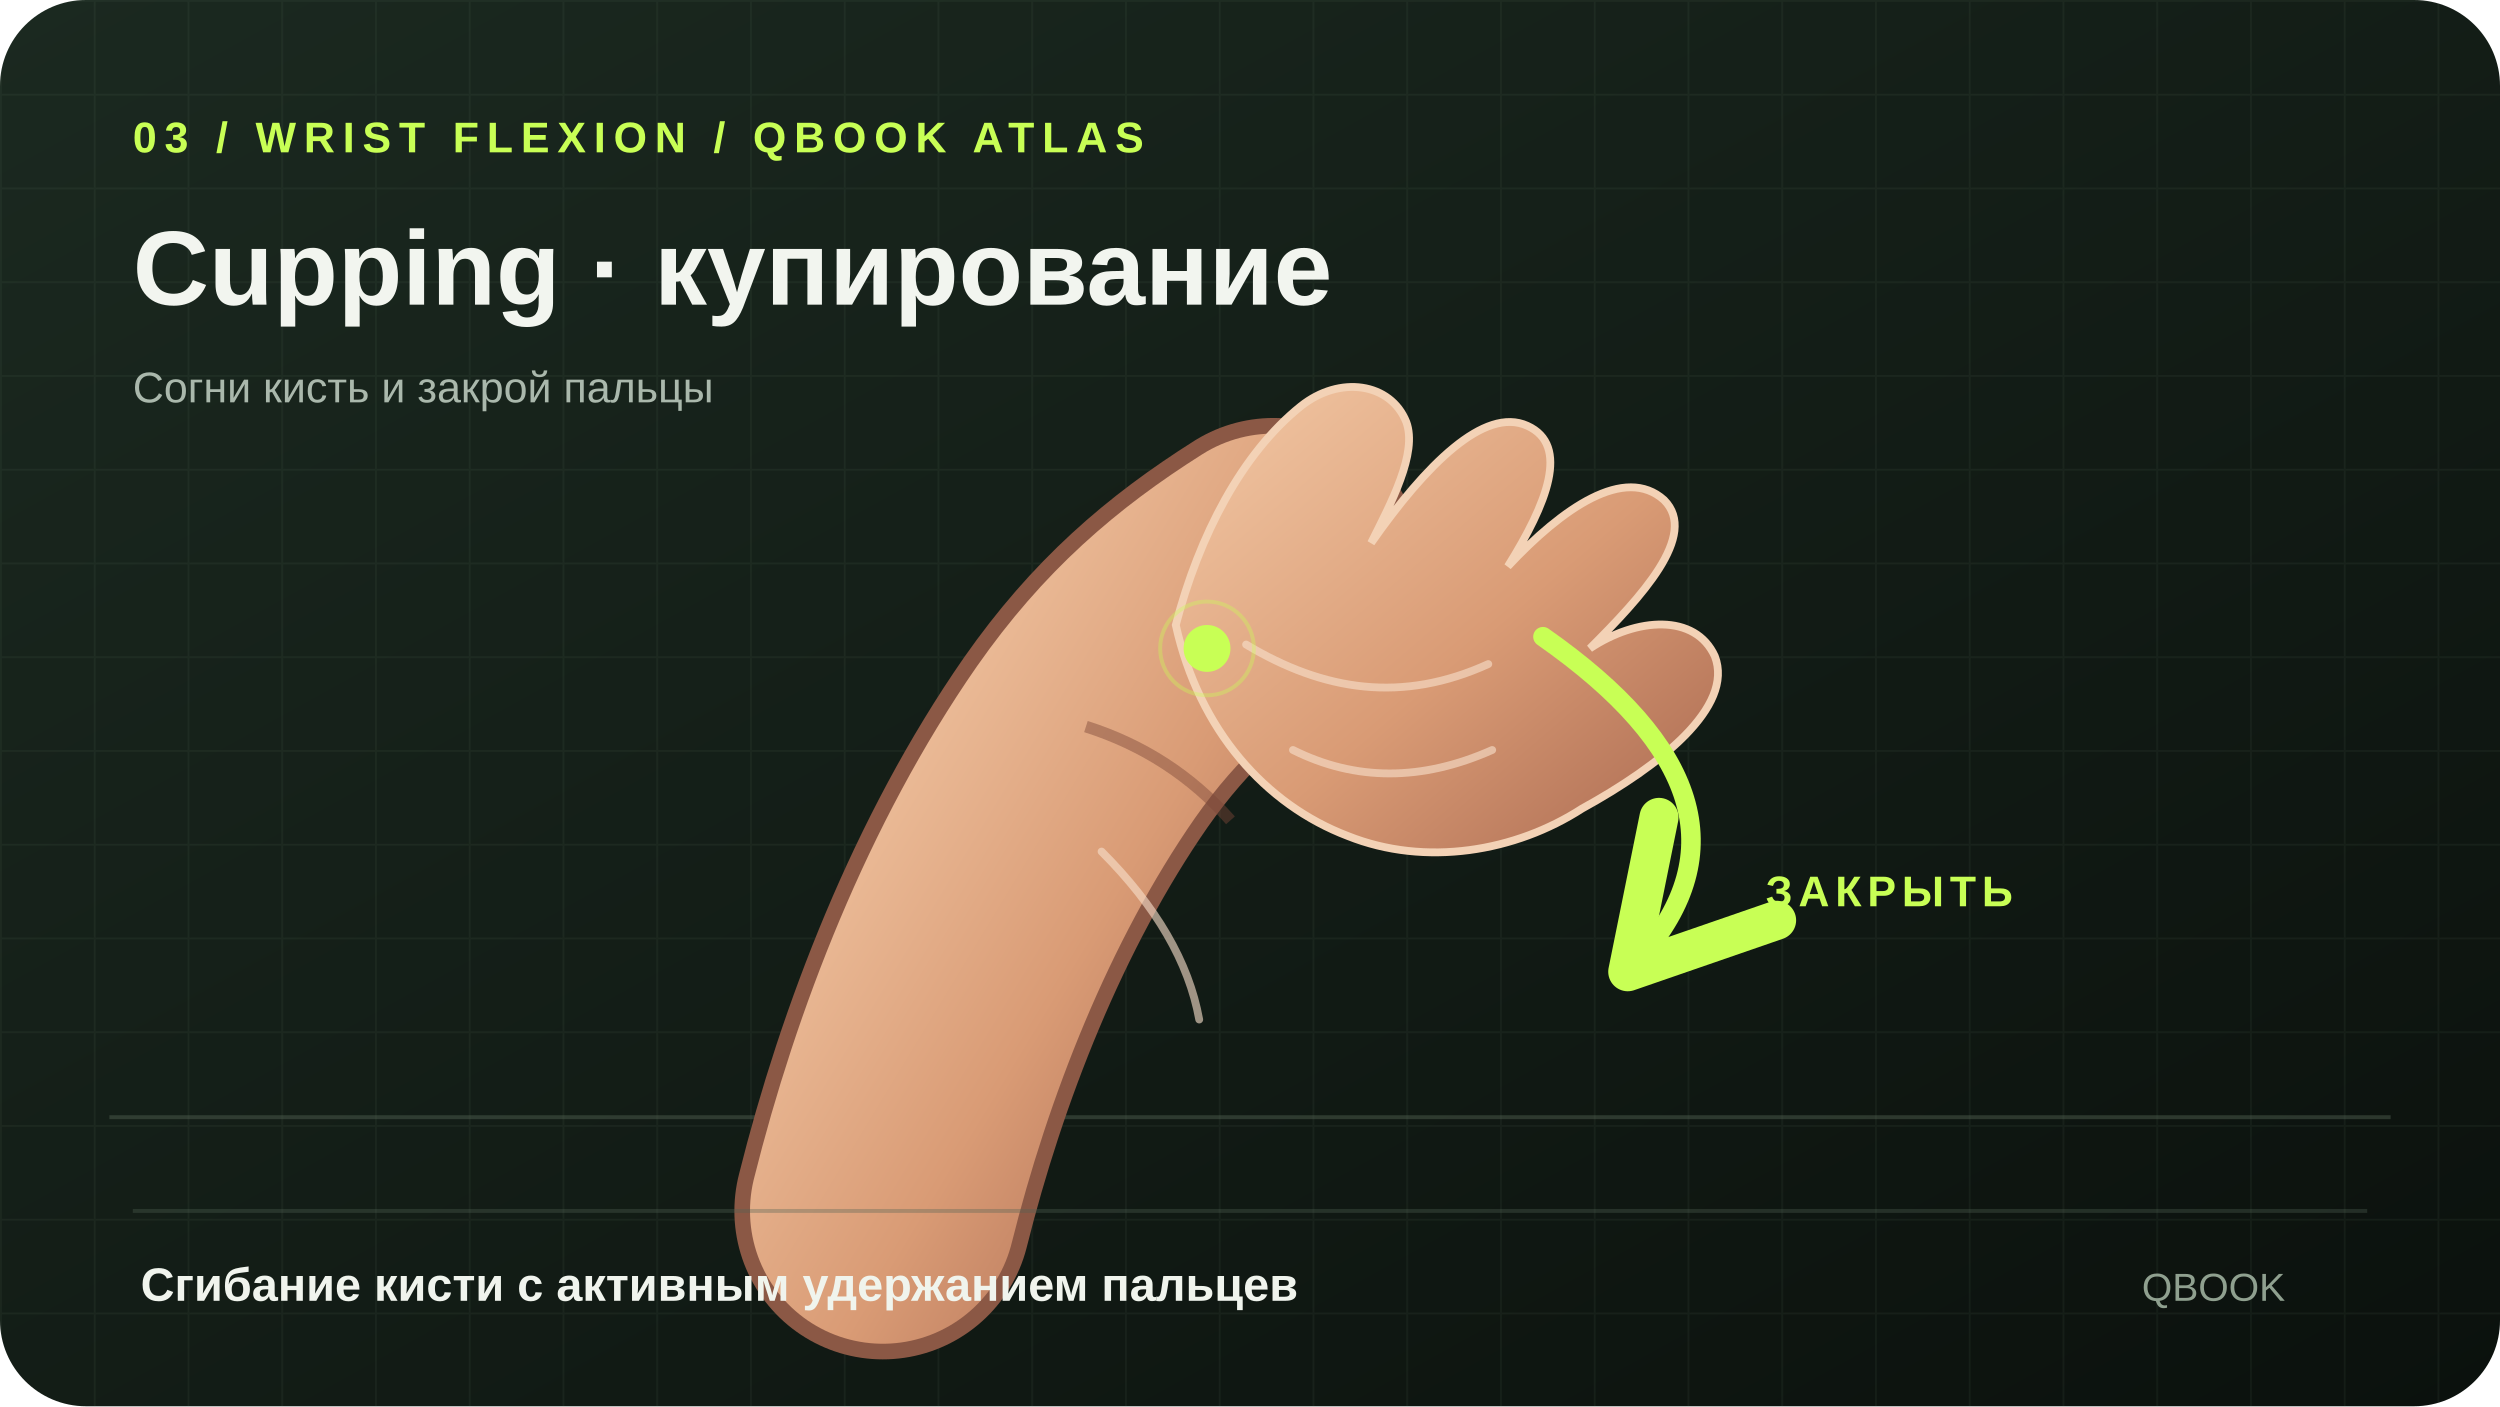
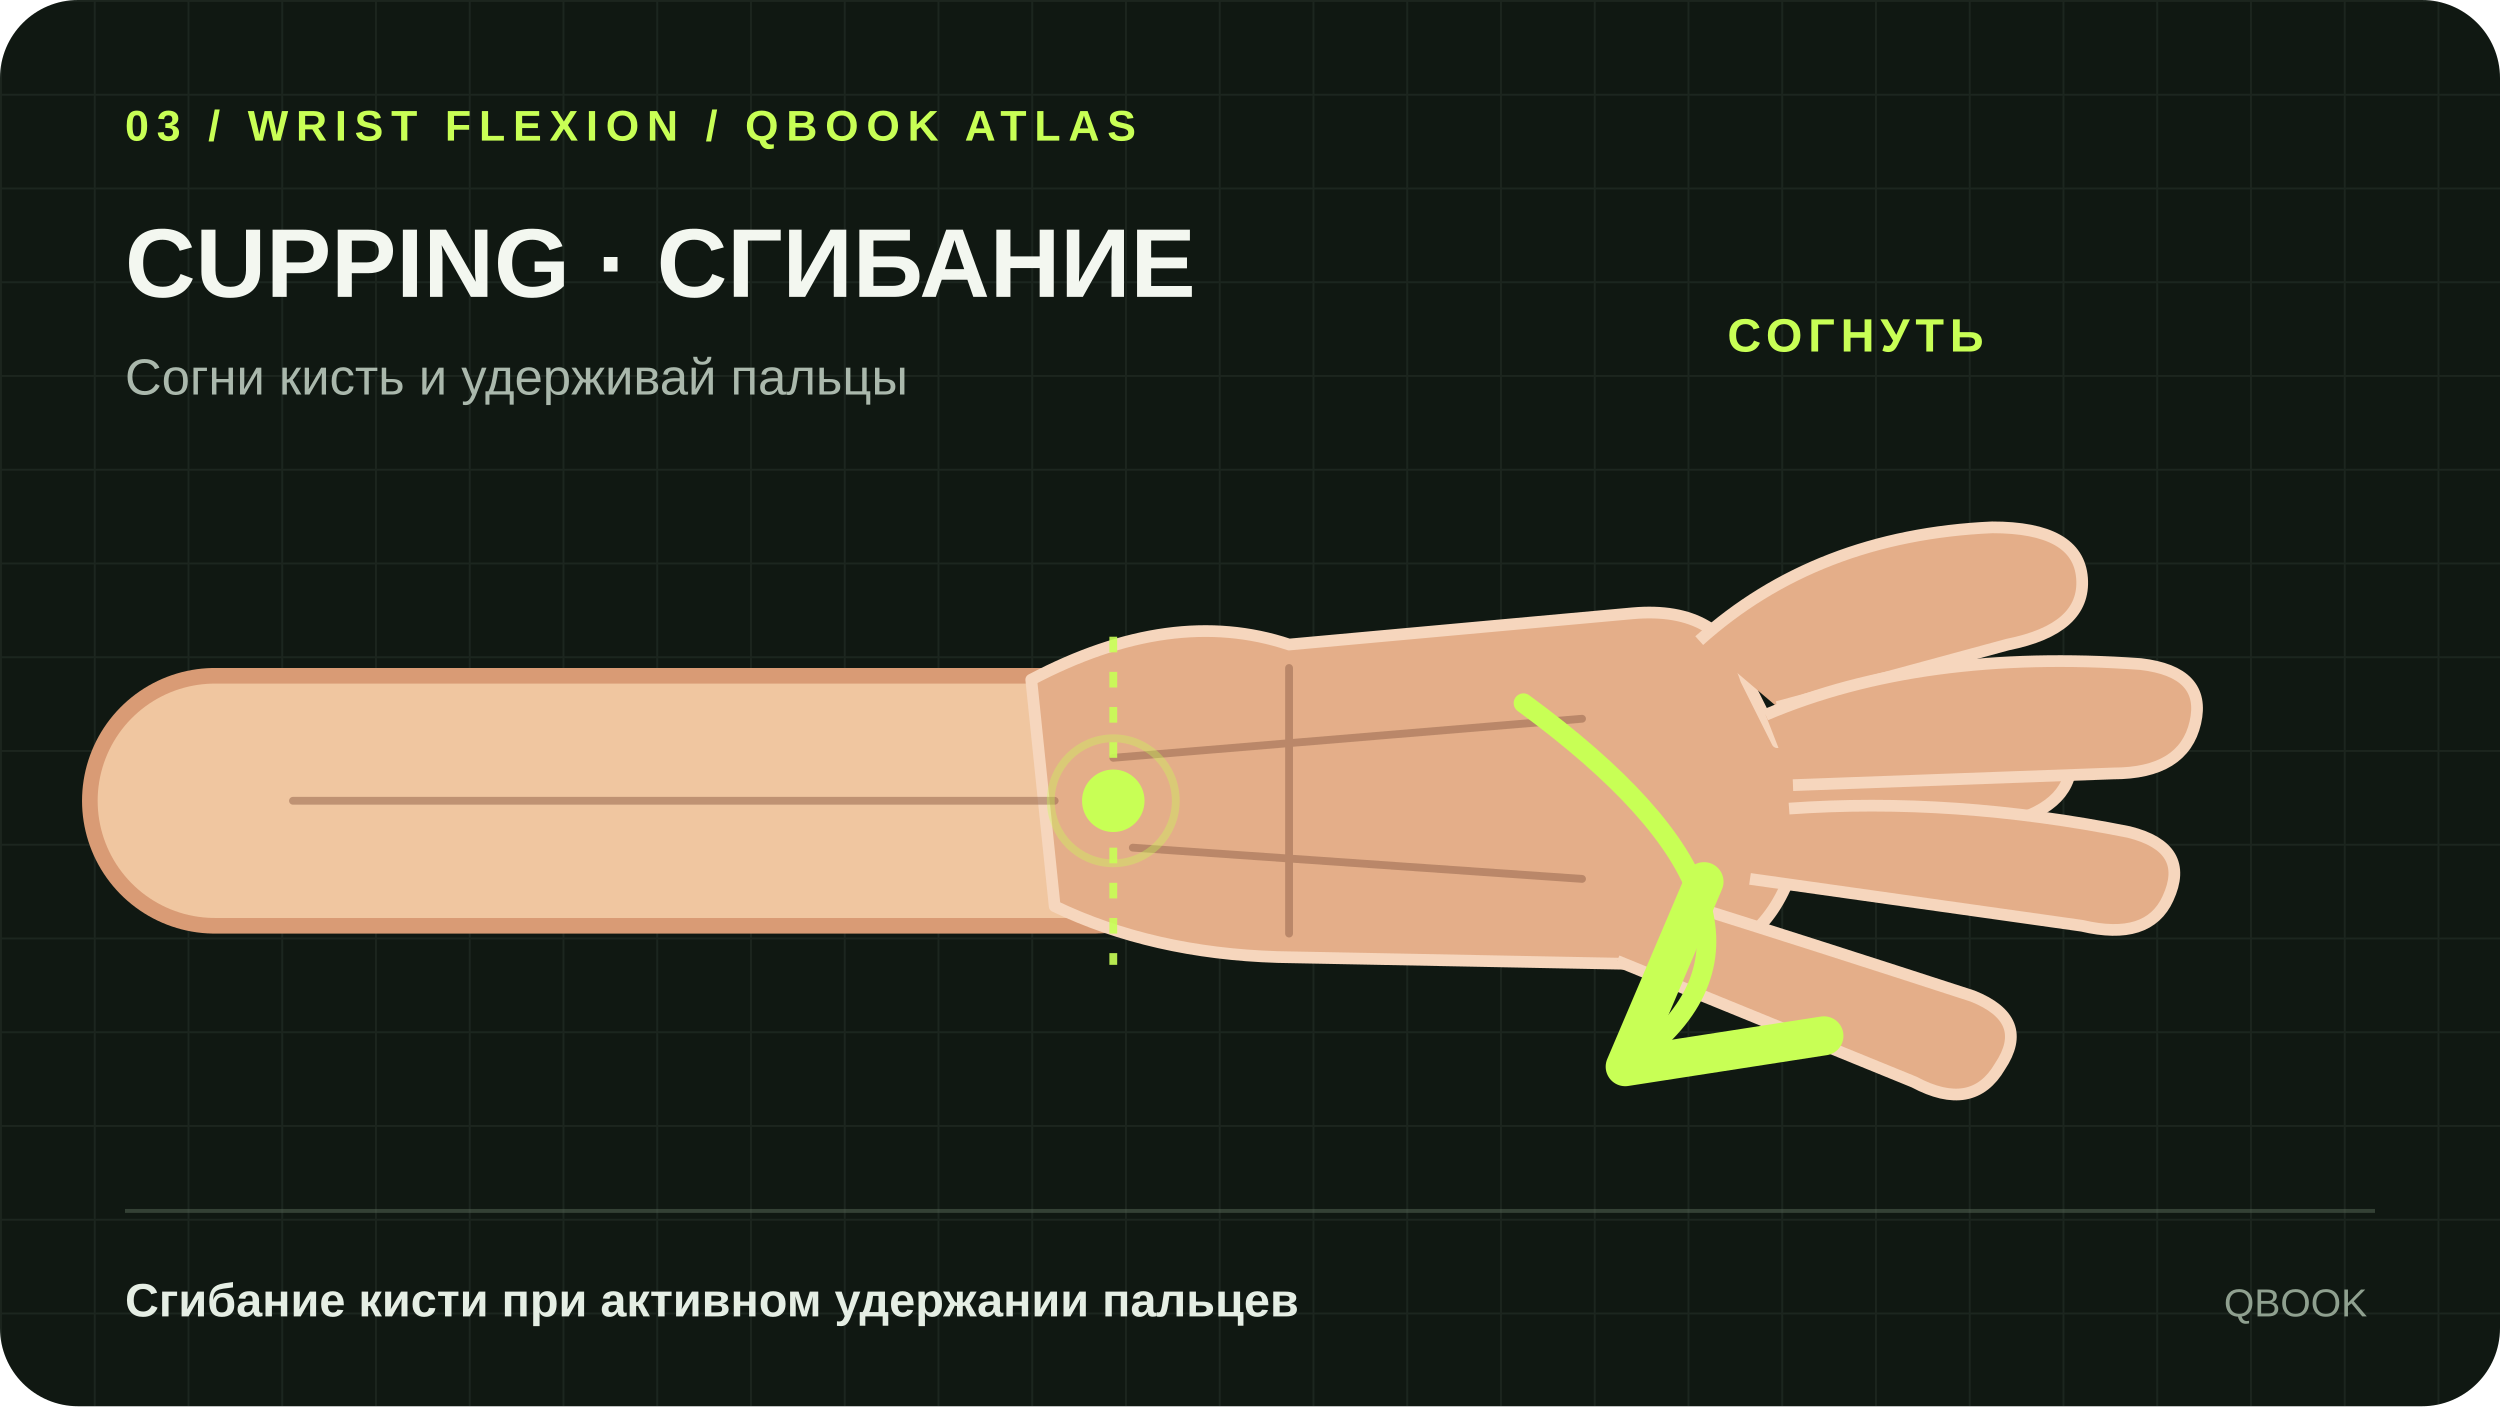
- <svg xmlns="http://www.w3.org/2000/svg" viewBox="0 0 640 360" role="img" aria-labelledby="title desc">
+ <svg xmlns="http://www.w3.org/2000/svg" viewBox="0 0 640 360" role="img" aria-labelledby="t d">
  <defs>
-     <linearGradient id="bg" x2="1" y2="1">
-       <stop stop-color="#1b2920" />
-       <stop offset="1" stop-color="#0b110d" />
-     </linearGradient>
-     <linearGradient id="skin" x1="0" y1="0" x2="1" y2="1">
-       <stop stop-color="#f3c9a6" />
-       <stop offset=".55" stop-color="#d99b75" />
-       <stop offset="1" stop-color="#a96850" />
-     </linearGradient>
-     <marker id="arr" markerWidth="10" markerHeight="10" refX="7" refY="5" orient="auto">
-       <path d="M1 1L8 5L1 9" fill="none" stroke="#c8ff55" stroke-width="2" stroke-linecap="round" stroke-linejoin="round" />
+     <pattern id="g" width="24" height="24" patternUnits="userSpaceOnUse">
+       <path d="M24 0H0V24" fill="none" stroke="#9aab9b" stroke-opacity=".09" />
+     </pattern>
+     <marker id="a" markerWidth="12" markerHeight="12" refX="9" refY="6" orient="auto">
+       <path d="M1 1L10 6L1 11" fill="none" stroke="#c8ff55" stroke-width="2" stroke-linecap="round" stroke-linejoin="round" />
    </marker>
-     <pattern id="grid" width="24" height="24" patternUnits="userSpaceOnUse">
-       <path d="M24 0H0V24" fill="none" stroke="#8da18e" stroke-opacity=".07" stroke-width="1" />
-     </pattern>
-     <style>
-  .motion{fill:none;stroke:#c8ff55;stroke-width:5;stroke-linecap:round;stroke-linejoin:round}
-  .call{font:700 11px Arial,sans-serif;letter-spacing:1.5px;fill:#c8ff55}
-  .small{font:11px Arial,sans-serif;fill:#aab8ac}
-  .bone{fill:none;stroke:#f6dfc9;stroke-opacity:.62;stroke-width:2;stroke-linecap:round}
-  </style>
  </defs>
-   <rect width="640" height="360" rx="22" fill="url(#bg)" />
-   <rect width="640" height="360" rx="22" fill="url(#grid)" />
-   <path d="M28 286H612" stroke="#526353" stroke-opacity=".45" />
-   <text x="34" y="39" fill="#c8ff55" font-family="Arial,sans-serif" font-size="11" font-weight="700" letter-spacing="2">03 / WRIST FLEXION  /  QBOOK ATLAS</text>
-   <text x="34" y="78" fill="#f2f5ef" font-family="Arial,sans-serif" font-size="27" font-weight="700">Cupping · купирование</text>
-   <text x="34" y="103" class="small">Согни кисть и закрой пальцы</text>
-   <path d="M226 310 C236 270 253 226 278 190 C292 170 307 157 326 145" fill="none" stroke="#8b5845" stroke-width="76" stroke-linecap="round" />
-   <path d="M226 310 C236 270 253 226 278 190 C292 170 307 157 326 145" fill="none" stroke="url(#skin)" stroke-width="68" stroke-linecap="round" />
-   <path d="M301 160 C307 137 318 116 333 104 C343 96 356 98 360 108 C363 116 356 129 351 139  C365 119 380 104 391 109 C402 114 396 129 386 145  C400 130 416 119 426 128 C435 137 420 153 407 166  C419 158 434 157 439 168 C444 181 425 196 405 207  C388 218 365 222 345 214 C324 206 307 187 301 160Z" fill="url(#skin)" stroke="#f3d2b6" stroke-width="2" />
-   <path d="M319 165 C339 177 359 180 381 170 M331 192 Q355 204 382 192 M282 218 Q303 239 307 261" class="bone" />
-   <path d="M278 186 Q300 193 315 210" fill="none" stroke="#7c4939" stroke-opacity=".45" stroke-width="3" />
-   <circle cx="309" cy="166" r="6" fill="#c8ff55" />
-   <circle cx="309" cy="166" r="12" fill="none" stroke="#c8ff55" stroke-opacity=".35" />
-   <path d="M395 163 Q455 205 420 245" class="motion" marker-end="url(#arr)" />
-   <text x="452" y="232" class="call">ЗАКРЫТЬ</text>
-   <path d="M34 310H606" stroke="#526353" stroke-opacity=".35" />
-   <text x="36" y="333" fill="#f0f4ed" font-family="Arial,sans-serif" font-size="12" font-weight="700">Сгибание кисти с активным удержанием пальцев</text>
-   <text x="585" y="333" fill="#8fa08f" font-family="Arial,sans-serif" font-size="10" text-anchor="end">QBOOK</text>
+   <rect width="640" height="360" rx="20" fill="#101812" />
+   <rect width="640" height="360" rx="20" fill="url(#g)" />
+   <text x="32" y="36" fill="#c8ff55" font-family="Arial,sans-serif" font-size="11" font-weight="700" letter-spacing="2">03 / WRIST FLEXION / QBOOK ATLAS</text>
+   <text x="32" y="76" fill="#f3f7f0" font-family="Arial,sans-serif" font-size="25" font-weight="700">CUPPING · СГИБАНИЕ</text>
+   <text x="32" y="101" fill="#aab8ac" font-family="Arial,sans-serif" font-size="13">Согни кисть и удерживай пальцы</text>
+   <path d="M55 205 L280 205" stroke="#d99b75" stroke-width="68" stroke-linecap="round" />
+   <path d="M55 205 L280 205" stroke="#f0c6a0" stroke-width="60" stroke-linecap="round" />
+   <path d="M264 174 Q300 155 330 165 L418 157 Q441 155 447 174 L455 190 L510 180 Q527 179 530 192 Q532 205 516 210 L459 222 Q452 244 430 247 L327 245 Q295 244 270 232Z" fill="#e4ae89" stroke="#f6d6bd" stroke-width="3" stroke-linejoin="round" />
+   <path d="M435 164 Q465 137 510 135 Q532 135 533 148 Q534 161 514 165 L455 181" fill="#e4ae89" stroke="#f6d6bd" stroke-width="3" />
+   <path d="M452 183 Q492 166 548 170 Q565 172 562 185 Q559 198 541 198 L459 201" fill="#e4ae89" stroke="#f6d6bd" stroke-width="3" />
+   <path d="M458 207 Q500 204 545 213 Q561 217 555 230 Q550 241 533 237 L448 225" fill="#e4ae89" stroke="#f6d6bd" stroke-width="3" />
+   <path d="M430 231 Q465 242 505 255 Q520 261 512 273 Q505 285 490 277 L414 246" fill="#e4ae89" stroke="#f6d6bd" stroke-width="3" />
+   <path d="M75 205H270 M285 194L405 184 M290 217L405 225 M330 171L330 239" stroke="#98684f" stroke-opacity=".55" stroke-width="2" fill="none" stroke-linecap="round" />
+   <path d="M285 163V247" stroke="#c8ff55" stroke-width="2" stroke-dasharray="4 5" opacity=".9" />
+   <circle cx="285" cy="205" r="8" fill="#c8ff55" />
+   <circle cx="285" cy="205" r="16" fill="none" stroke="#c8ff55" stroke-opacity=".35" stroke-width="2" />
+   <path d="M390 180 Q465 235 420 270" fill="none" stroke="#c8ff55" stroke-width="5" stroke-linecap="round" stroke-linejoin="round" marker-end="url(#a)" />
+   <text x="475" y="90" fill="#c8ff55" font-family="Arial,sans-serif" font-size="12" font-weight="700" text-anchor="middle" letter-spacing="1.5">СОГНУТЬ</text>
+   <path d="M32 310H608" stroke="#526353" stroke-opacity=".55" />
+   <text x="32" y="337" fill="#e5eee4" font-family="Arial,sans-serif" font-size="12" font-weight="700">Сгибание кисти при активном удержании пальцев</text>
+   <text x="606" y="337" fill="#8fa08f" font-family="Arial,sans-serif" font-size="10" text-anchor="end">QBOOK</text>
</svg>
